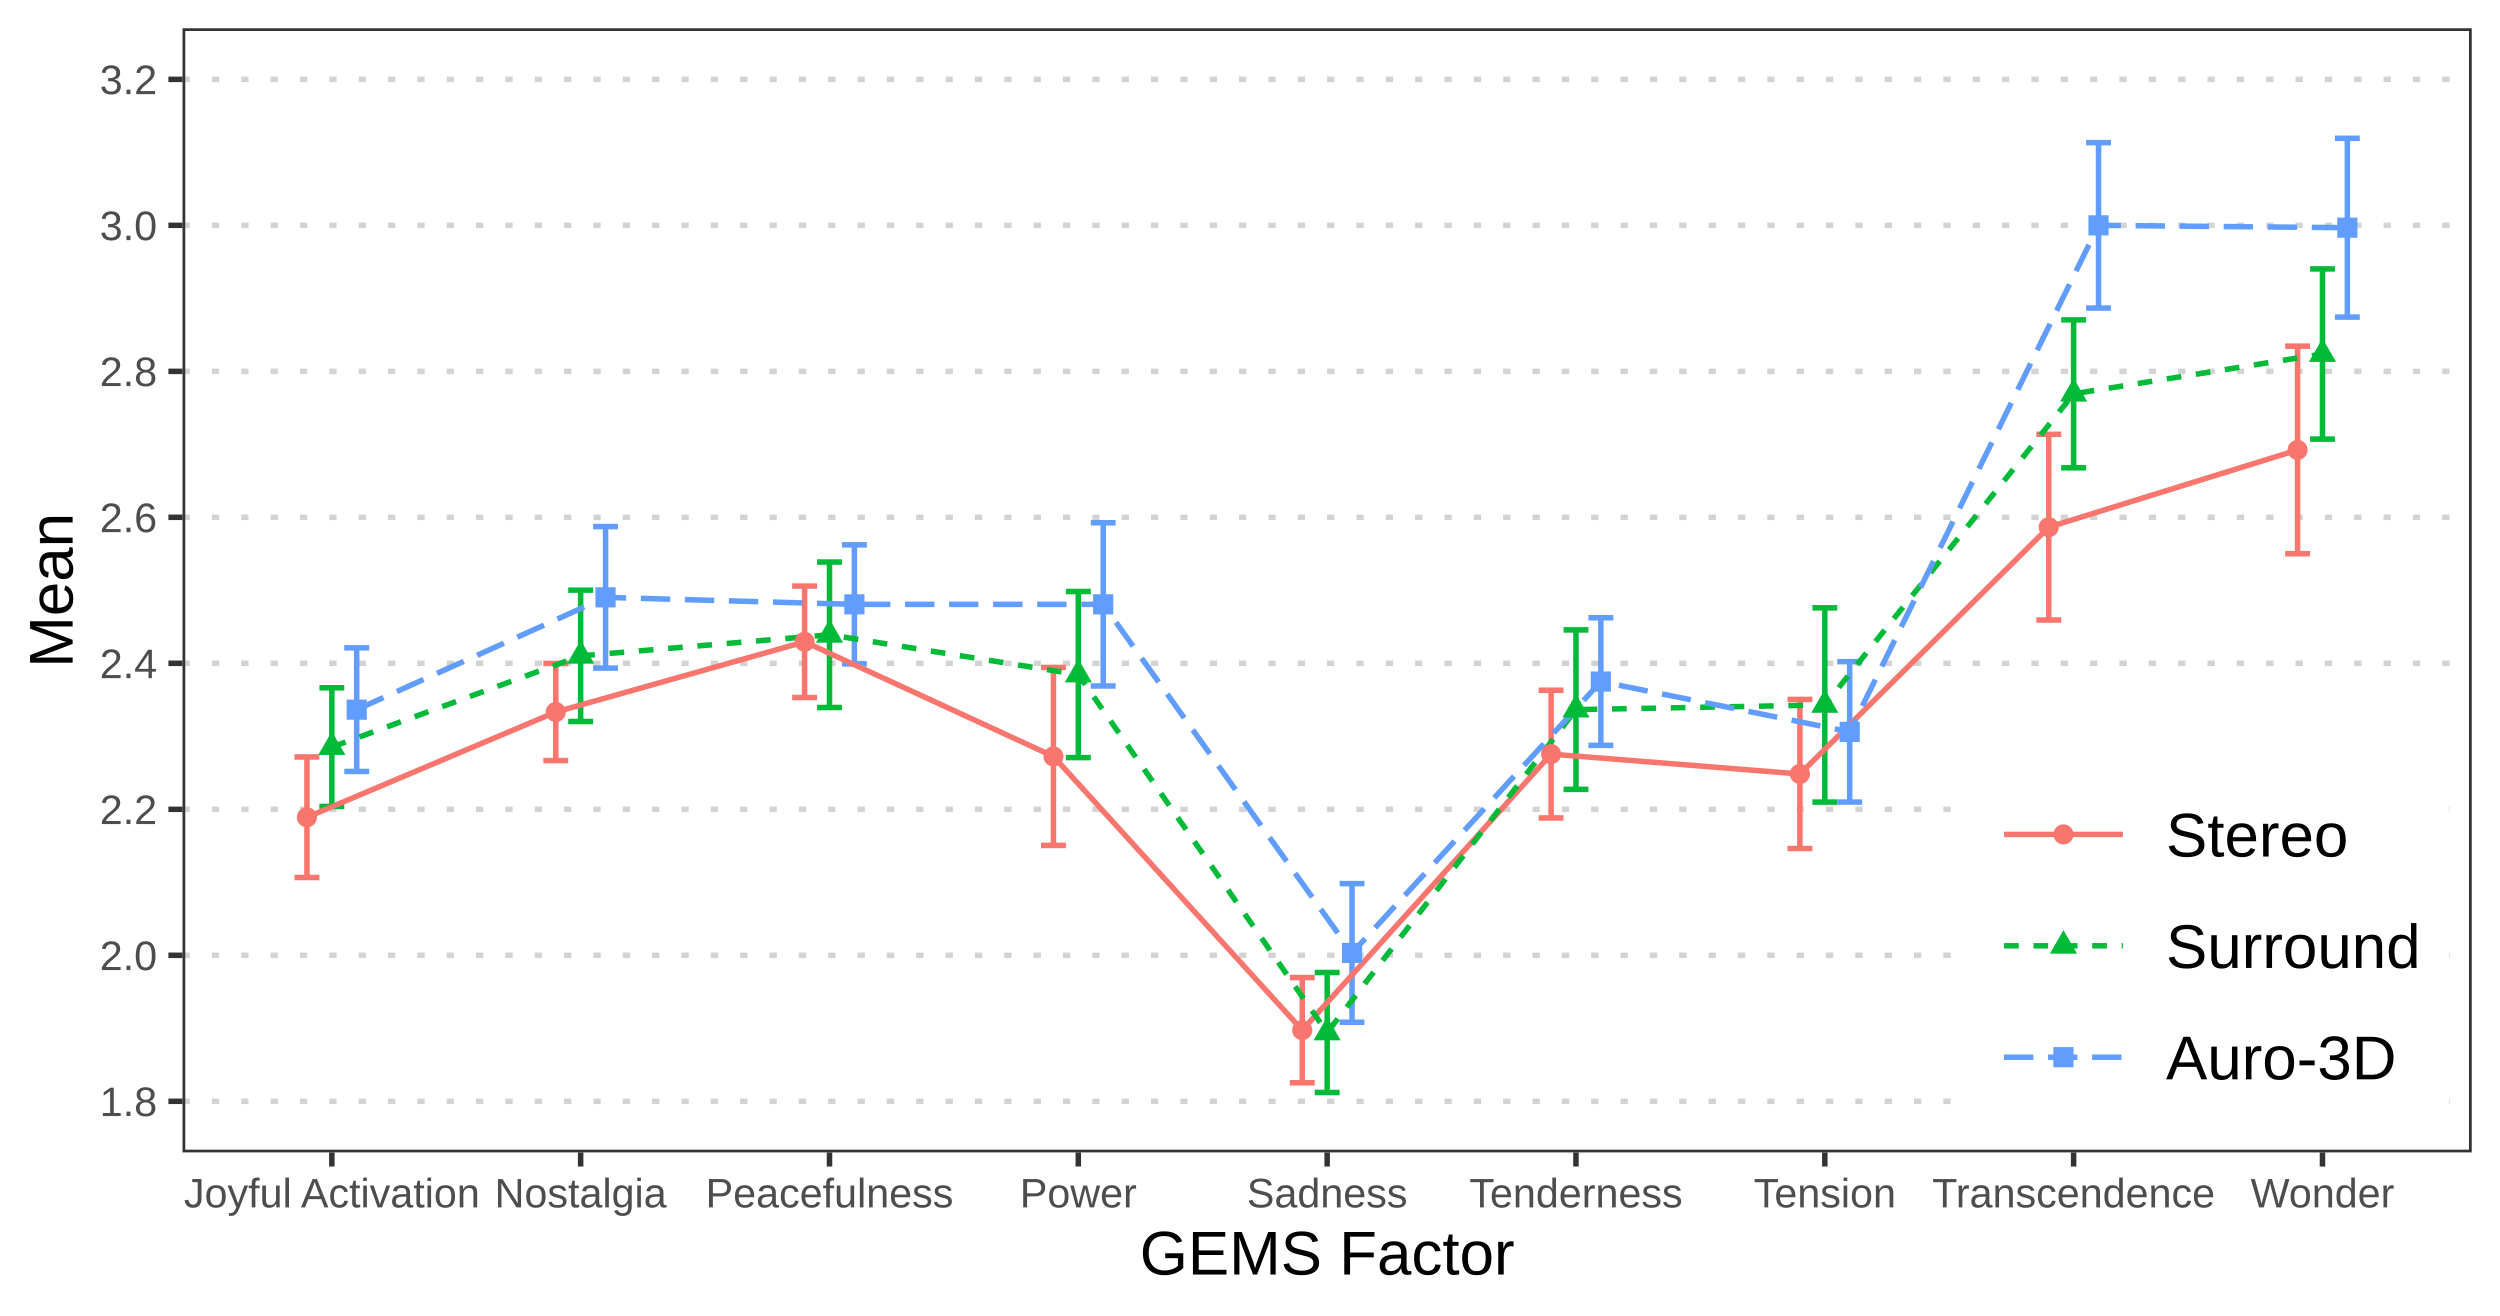
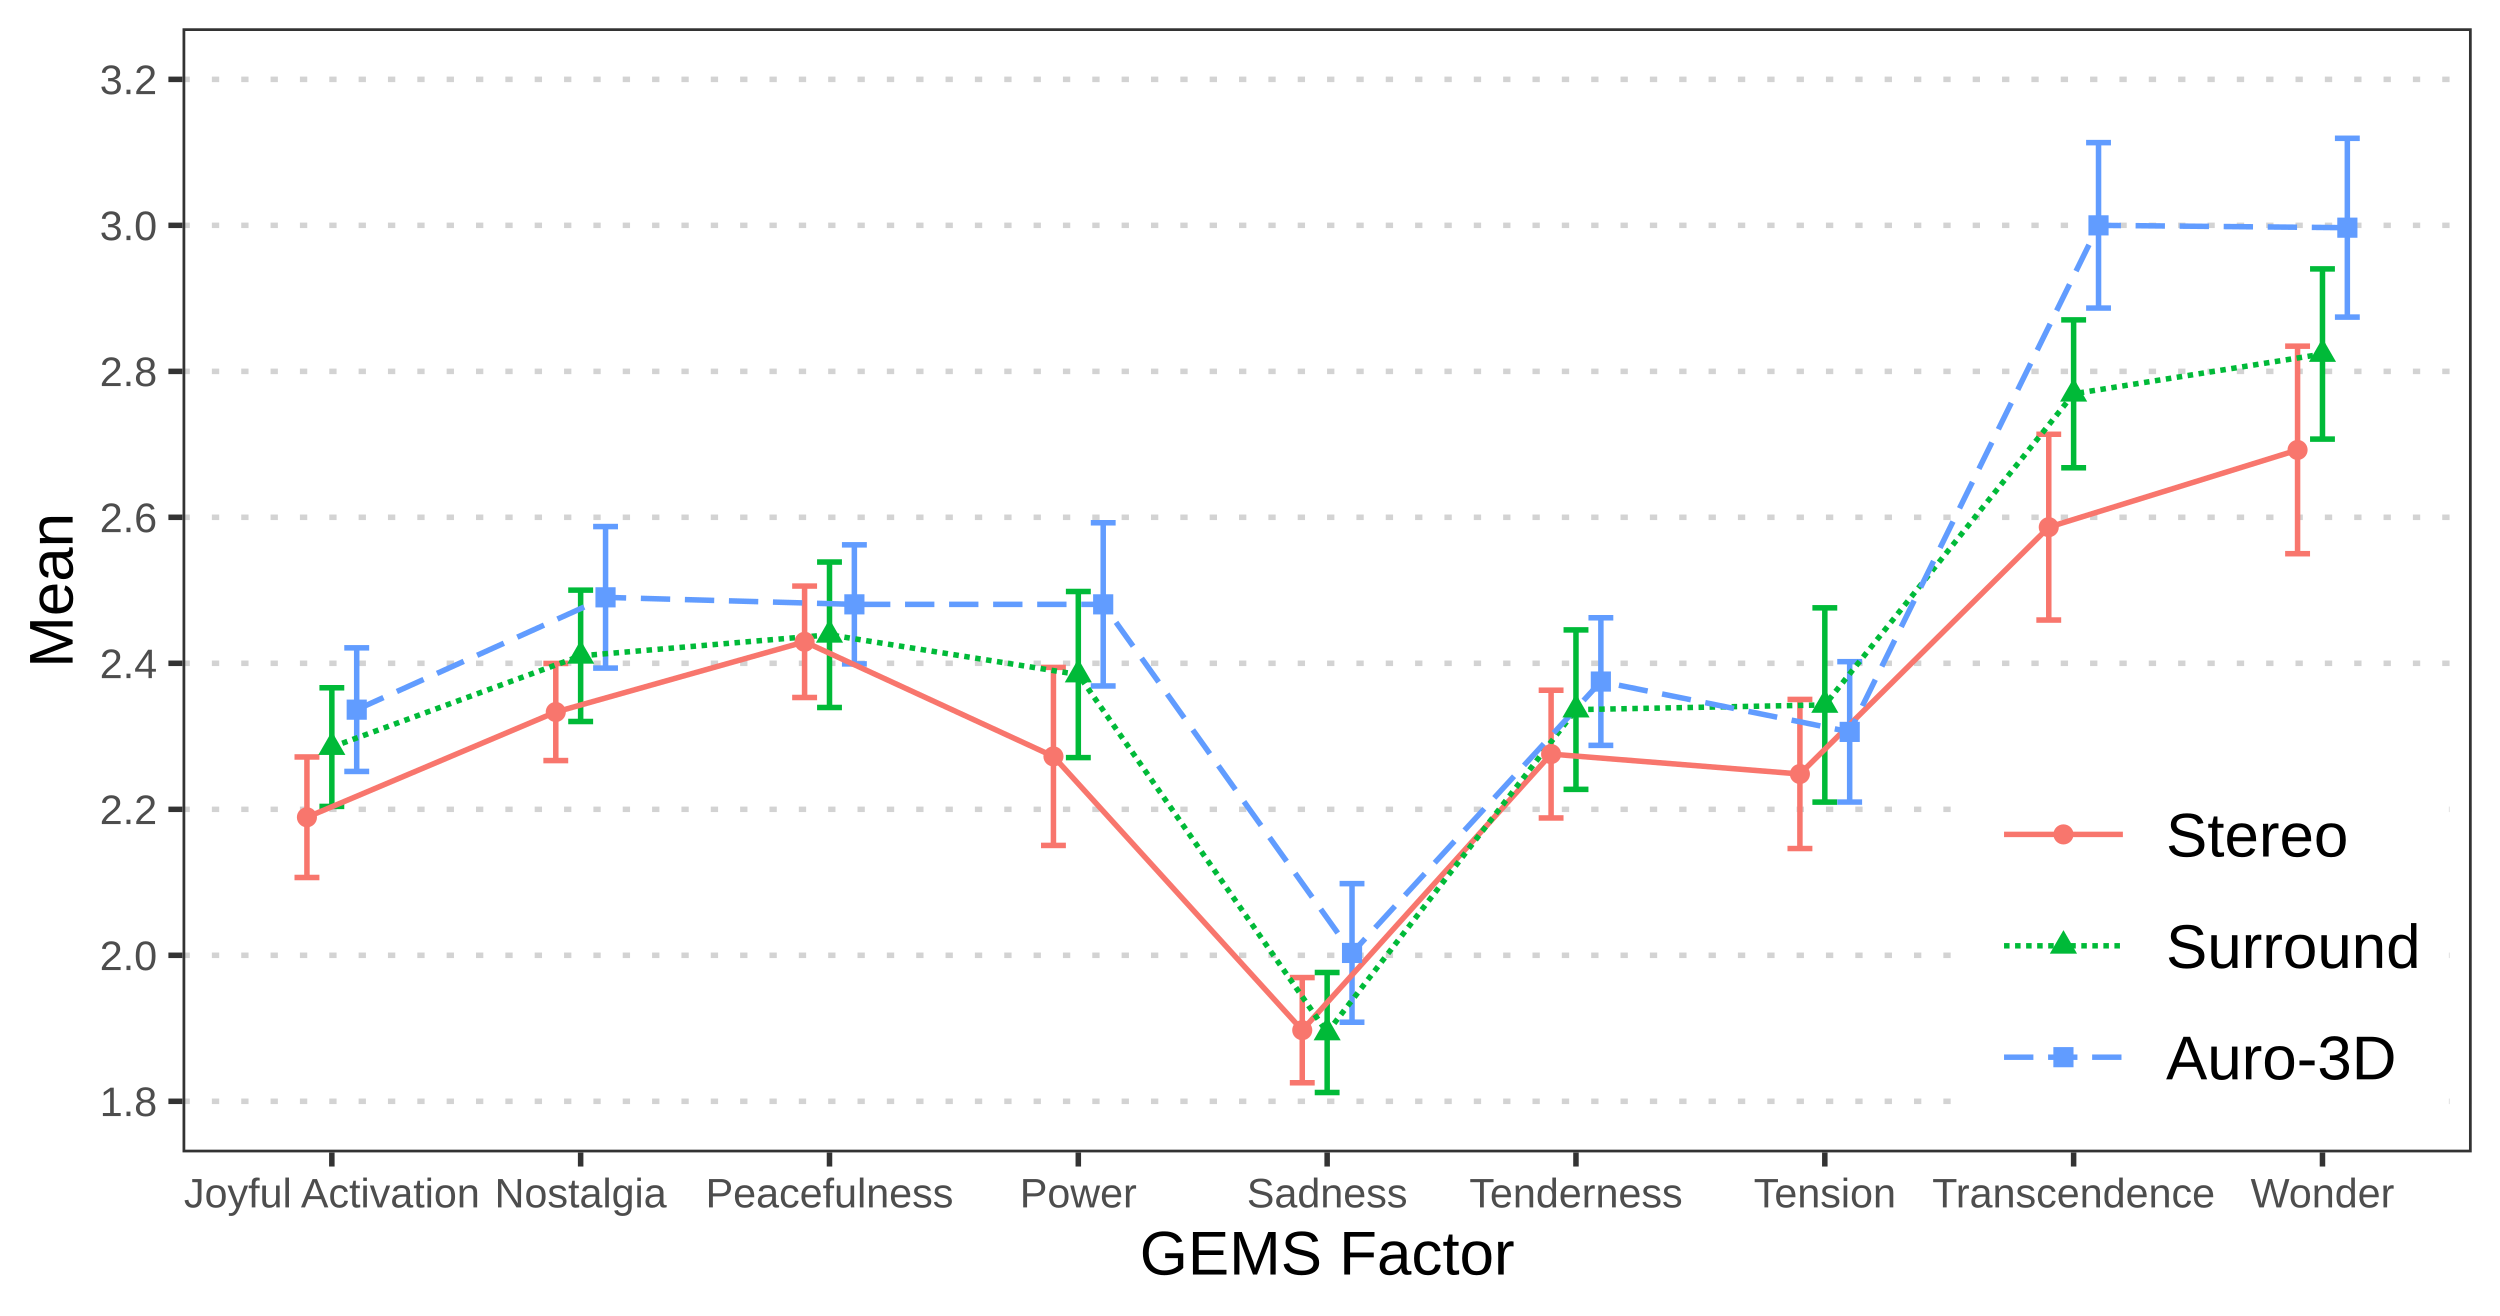
<svg xmlns="http://www.w3.org/2000/svg" class="svglite" width="484.72pt" height="255.12pt" viewBox="0 0 484.72 255.12" version="1.1" id="svg366">
  <defs id="defs4">
    <style type="text/css" id="style2">
    .svglite line, .svglite polyline, .svglite polygon, .svglite path, .svglite rect, .svglite circle {
      fill: none;
      stroke: #000000;
      stroke-linecap: round;
      stroke-linejoin: round;
      stroke-miterlimit: 10.00;
    }
    .svglite text {
      white-space: pre;
    }
  </style>
  </defs>
  <rect width="100%" height="100%" style="stroke: none; fill: #FFFFFF;" id="rect6" />
  <defs id="defs11">
    <clipPath id="cpMC4wMHw0ODQuNzJ8MC4wMHwyNTUuMTI=">
      <rect x="0.00" y="0.00" width="484.72" height="255.12" id="rect8" />
    </clipPath>
  </defs>
  <g clip-path="url(#cpMC4wMHw0ODQuNzJ8MC4wMHwyNTUuMTI=)" id="g15">
    <rect x="0.00" y="-0" width="484.72" height="255.12" style="stroke-width: 1.07; stroke: #FFFFFF; fill: #FFFFFF;" id="rect13" />
  </g>
  <defs id="defs20">
    <clipPath id="cpMzUuMzl8NDc5LjI0fDUuNDh8MjIzLjQz">
      <rect x="35.39" y="5.48" width="443.85" height="217.96" id="rect17" />
    </clipPath>
  </defs>
  <g clip-path="url(#cpMzUuMzl8NDc5LjI0fDUuNDh8MjIzLjQz)" id="g264">
    <rect x="35.39" y="5.48" width="443.85" height="217.96" style="stroke-width: 1.07; stroke: none; fill: #FFFFFF;" id="rect22" />
    <polyline points="35.39,213.53 479.24,213.53 " style="stroke-width: 1.07; stroke: #D3D3D3; stroke-dasharray: 1.42,4.27; stroke-linecap: butt;" id="polyline24" />
    <polyline points="35.39,185.22 479.24,185.22 " style="stroke-width: 1.07; stroke: #D3D3D3; stroke-dasharray: 1.42,4.27; stroke-linecap: butt;" id="polyline26" />
    <polyline points="35.39,156.92 479.24,156.92 " style="stroke-width: 1.07; stroke: #D3D3D3; stroke-dasharray: 1.42,4.27; stroke-linecap: butt;" id="polyline28" />
    <polyline points="35.39,128.61 479.24,128.61 " style="stroke-width: 1.07; stroke: #D3D3D3; stroke-dasharray: 1.42,4.27; stroke-linecap: butt;" id="polyline30" />
    <polyline points="35.39,100.30 479.24,100.30 " style="stroke-width: 1.07; stroke: #D3D3D3; stroke-dasharray: 1.42,4.27; stroke-linecap: butt;" id="polyline32" />
    <polyline points="35.39,72.00 479.24,72.00 " style="stroke-width: 1.07; stroke: #D3D3D3; stroke-dasharray: 1.42,4.27; stroke-linecap: butt;" id="polyline34" />
    <polyline points="35.39,43.69 479.24,43.69 " style="stroke-width: 1.07; stroke: #D3D3D3; stroke-dasharray: 1.42,4.27; stroke-linecap: butt;" id="polyline36" />
    <polyline points="35.39,15.39 479.24,15.39 " style="stroke-width: 1.07; stroke: #D3D3D3; stroke-dasharray: 1.42,4.27; stroke-linecap: butt;" id="polyline38" />
    <polyline points="57.10,146.77 61.93,146.77 " style="stroke-width: 1.07; stroke: #F8766D; stroke-linecap: butt;" id="polyline40" />
    <polyline points="59.51,146.77 59.51,170.14 " style="stroke-width: 1.07; stroke: #F8766D; stroke-linecap: butt;" id="polyline42" />
    <polyline points="57.10,170.14 61.93,170.14 " style="stroke-width: 1.07; stroke: #F8766D; stroke-linecap: butt;" id="polyline44" />
    <polyline points="61.93,133.35 66.75,133.35 " style="stroke-width: 1.07; stroke: #00BA38; stroke-linecap: butt;" id="polyline46" />
    <polyline points="64.34,133.35 64.34,156.35 " style="stroke-width: 1.07; stroke: #00BA38; stroke-linecap: butt;" id="polyline48" />
    <polyline points="61.93,156.35 66.75,156.35 " style="stroke-width: 1.07; stroke: #00BA38; stroke-linecap: butt;" id="polyline50" />
    <polyline points="66.75,125.61 71.58,125.61 " style="stroke-width: 1.07; stroke: #619CFF; stroke-linecap: butt;" id="polyline52" />
    <polyline points="69.16,125.61 69.16,149.57 " style="stroke-width: 1.07; stroke: #619CFF; stroke-linecap: butt;" id="polyline54" />
    <polyline points="66.75,149.57 71.58,149.57 " style="stroke-width: 1.07; stroke: #619CFF; stroke-linecap: butt;" id="polyline56" />
    <polyline points="105.35,128.63 110.17,128.63 " style="stroke-width: 1.07; stroke: #F8766D; stroke-linecap: butt;" id="polyline58" />
    <polyline points="107.76,128.63 107.76,147.46 " style="stroke-width: 1.07; stroke: #F8766D; stroke-linecap: butt;" id="polyline60" />
    <polyline points="105.35,147.46 110.17,147.46 " style="stroke-width: 1.07; stroke: #F8766D; stroke-linecap: butt;" id="polyline62" />
    <polyline points="110.17,114.42 115.00,114.42 " style="stroke-width: 1.07; stroke: #00BA38; stroke-linecap: butt;" id="polyline64" />
    <polyline points="112.58,114.42 112.58,139.89 " style="stroke-width: 1.07; stroke: #00BA38; stroke-linecap: butt;" id="polyline66" />
    <polyline points="110.17,139.89 115.00,139.89 " style="stroke-width: 1.07; stroke: #00BA38; stroke-linecap: butt;" id="polyline68" />
    <polyline points="115.00,102.09 119.82,102.09 " style="stroke-width: 1.07; stroke: #619CFF; stroke-linecap: butt;" id="polyline70" />
    <polyline points="117.41,102.09 117.41,129.54 " style="stroke-width: 1.07; stroke: #619CFF; stroke-linecap: butt;" id="polyline72" />
    <polyline points="115.00,129.54 119.82,129.54 " style="stroke-width: 1.07; stroke: #619CFF; stroke-linecap: butt;" id="polyline74" />
    <polyline points="153.59,113.63 158.42,113.63 " style="stroke-width: 1.07; stroke: #F8766D; stroke-linecap: butt;" id="polyline76" />
    <polyline points="156.00,113.63 156.00,135.24 " style="stroke-width: 1.07; stroke: #F8766D; stroke-linecap: butt;" id="polyline78" />
    <polyline points="153.59,135.24 158.42,135.24 " style="stroke-width: 1.07; stroke: #F8766D; stroke-linecap: butt;" id="polyline80" />
    <polyline points="158.42,108.97 163.24,108.97 " style="stroke-width: 1.07; stroke: #00BA38; stroke-linecap: butt;" id="polyline82" />
    <polyline points="160.83,108.97 160.83,137.18 " style="stroke-width: 1.07; stroke: #00BA38; stroke-linecap: butt;" id="polyline84" />
    <polyline points="158.42,137.18 163.24,137.18 " style="stroke-width: 1.07; stroke: #00BA38; stroke-linecap: butt;" id="polyline86" />
    <polyline points="163.24,105.64 168.07,105.64 " style="stroke-width: 1.07; stroke: #619CFF; stroke-linecap: butt;" id="polyline88" />
    <polyline points="165.65,105.64 165.65,128.72 " style="stroke-width: 1.07; stroke: #619CFF; stroke-linecap: butt;" id="polyline90" />
    <polyline points="163.24,128.72 168.07,128.72 " style="stroke-width: 1.07; stroke: #619CFF; stroke-linecap: butt;" id="polyline92" />
    <polyline points="201.84,129.40 206.66,129.40 " style="stroke-width: 1.07; stroke: #F8766D; stroke-linecap: butt;" id="polyline94" />
    <polyline points="204.25,129.40 204.25,163.92 " style="stroke-width: 1.07; stroke: #F8766D; stroke-linecap: butt;" id="polyline96" />
    <polyline points="201.84,163.92 206.66,163.92 " style="stroke-width: 1.07; stroke: #F8766D; stroke-linecap: butt;" id="polyline98" />
    <polyline points="206.66,114.68 211.49,114.68 " style="stroke-width: 1.07; stroke: #00BA38; stroke-linecap: butt;" id="polyline100" />
    <polyline points="209.07,114.68 209.07,146.89 " style="stroke-width: 1.07; stroke: #00BA38; stroke-linecap: butt;" id="polyline102" />
    <polyline points="206.66,146.89 211.49,146.89 " style="stroke-width: 1.07; stroke: #00BA38; stroke-linecap: butt;" id="polyline104" />
    <polyline points="211.49,101.36 216.31,101.36 " style="stroke-width: 1.07; stroke: #619CFF; stroke-linecap: butt;" id="polyline106" />
    <polyline points="213.90,101.36 213.90,133.00 " style="stroke-width: 1.07; stroke: #619CFF; stroke-linecap: butt;" id="polyline108" />
    <polyline points="211.49,133.00 216.31,133.00 " style="stroke-width: 1.07; stroke: #619CFF; stroke-linecap: butt;" id="polyline110" />
    <polyline points="250.08,189.54 254.91,189.54 " style="stroke-width: 1.07; stroke: #F8766D; stroke-linecap: butt;" id="polyline112" />
    <polyline points="252.49,189.54 252.49,209.94 " style="stroke-width: 1.07; stroke: #F8766D; stroke-linecap: butt;" id="polyline114" />
    <polyline points="250.08,209.94 254.91,209.94 " style="stroke-width: 1.07; stroke: #F8766D; stroke-linecap: butt;" id="polyline116" />
    <polyline points="254.91,188.56 259.73,188.56 " style="stroke-width: 1.07; stroke: #00BA38; stroke-linecap: butt;" id="polyline118" />
    <polyline points="257.32,188.56 257.32,211.82 " style="stroke-width: 1.07; stroke: #00BA38; stroke-linecap: butt;" id="polyline120" />
    <polyline points="254.91,211.82 259.73,211.82 " style="stroke-width: 1.07; stroke: #00BA38; stroke-linecap: butt;" id="polyline122" />
    <polyline points="259.73,171.33 264.55,171.33 " style="stroke-width: 1.07; stroke: #619CFF; stroke-linecap: butt;" id="polyline124" />
    <polyline points="262.14,171.33 262.14,198.20 " style="stroke-width: 1.07; stroke: #619CFF; stroke-linecap: butt;" id="polyline126" />
    <polyline points="259.73,198.20 264.55,198.20 " style="stroke-width: 1.07; stroke: #619CFF; stroke-linecap: butt;" id="polyline128" />
    <polyline points="298.33,133.83 303.15,133.83 " style="stroke-width: 1.07; stroke: #F8766D; stroke-linecap: butt;" id="polyline130" />
    <polyline points="300.74,133.83 300.74,158.59 " style="stroke-width: 1.07; stroke: #F8766D; stroke-linecap: butt;" id="polyline132" />
    <polyline points="298.33,158.59 303.15,158.59 " style="stroke-width: 1.07; stroke: #F8766D; stroke-linecap: butt;" id="polyline134" />
    <polyline points="303.15,122.13 307.98,122.13 " style="stroke-width: 1.07; stroke: #00BA38; stroke-linecap: butt;" id="polyline136" />
    <polyline points="305.56,122.13 305.56,153.05 " style="stroke-width: 1.07; stroke: #00BA38; stroke-linecap: butt;" id="polyline138" />
    <polyline points="303.15,153.05 307.98,153.05 " style="stroke-width: 1.07; stroke: #00BA38; stroke-linecap: butt;" id="polyline140" />
    <polyline points="307.98,119.78 312.80,119.78 " style="stroke-width: 1.07; stroke: #619CFF; stroke-linecap: butt;" id="polyline142" />
    <polyline points="310.39,119.78 310.39,144.52 " style="stroke-width: 1.07; stroke: #619CFF; stroke-linecap: butt;" id="polyline144" />
    <polyline points="307.98,144.52 312.80,144.52 " style="stroke-width: 1.07; stroke: #619CFF; stroke-linecap: butt;" id="polyline146" />
    <polyline points="346.57,135.61 351.40,135.61 " style="stroke-width: 1.07; stroke: #F8766D; stroke-linecap: butt;" id="polyline148" />
    <polyline points="348.98,135.61 348.98,164.52 " style="stroke-width: 1.07; stroke: #F8766D; stroke-linecap: butt;" id="polyline150" />
    <polyline points="346.57,164.52 351.40,164.52 " style="stroke-width: 1.07; stroke: #F8766D; stroke-linecap: butt;" id="polyline152" />
    <polyline points="351.40,117.85 356.22,117.85 " style="stroke-width: 1.07; stroke: #00BA38; stroke-linecap: butt;" id="polyline154" />
    <polyline points="353.81,117.85 353.81,155.52 " style="stroke-width: 1.07; stroke: #00BA38; stroke-linecap: butt;" id="polyline156" />
    <polyline points="351.40,155.52 356.22,155.52 " style="stroke-width: 1.07; stroke: #00BA38; stroke-linecap: butt;" id="polyline158" />
    <polyline points="356.22,128.29 361.04,128.29 " style="stroke-width: 1.07; stroke: #619CFF; stroke-linecap: butt;" id="polyline160" />
    <polyline points="358.63,128.29 358.63,155.51 " style="stroke-width: 1.07; stroke: #619CFF; stroke-linecap: butt;" id="polyline162" />
    <polyline points="356.22,155.51 361.04,155.51 " style="stroke-width: 1.07; stroke: #619CFF; stroke-linecap: butt;" id="polyline164" />
    <polyline points="394.82,84.20 399.64,84.20 " style="stroke-width: 1.07; stroke: #F8766D; stroke-linecap: butt;" id="polyline166" />
    <polyline points="397.23,84.20 397.23,120.22 " style="stroke-width: 1.07; stroke: #F8766D; stroke-linecap: butt;" id="polyline168" />
    <polyline points="394.82,120.22 399.64,120.22 " style="stroke-width: 1.07; stroke: #F8766D; stroke-linecap: butt;" id="polyline170" />
    <polyline points="399.64,62.02 404.47,62.02 " style="stroke-width: 1.07; stroke: #00BA38; stroke-linecap: butt;" id="polyline172" />
    <polyline points="402.05,62.02 402.05,90.69 " style="stroke-width: 1.07; stroke: #00BA38; stroke-linecap: butt;" id="polyline174" />
    <polyline points="399.64,90.69 404.47,90.69 " style="stroke-width: 1.07; stroke: #00BA38; stroke-linecap: butt;" id="polyline176" />
    <polyline points="404.47,27.65 409.29,27.65 " style="stroke-width: 1.07; stroke: #619CFF; stroke-linecap: butt;" id="polyline178" />
    <polyline points="406.88,27.65 406.88,59.73 " style="stroke-width: 1.07; stroke: #619CFF; stroke-linecap: butt;" id="polyline180" />
    <polyline points="404.47,59.73 409.29,59.73 " style="stroke-width: 1.07; stroke: #619CFF; stroke-linecap: butt;" id="polyline182" />
    <polyline points="443.06,67.12 447.89,67.12 " style="stroke-width: 1.07; stroke: #F8766D; stroke-linecap: butt;" id="polyline184" />
    <polyline points="445.47,67.12 445.47,107.36 " style="stroke-width: 1.07; stroke: #F8766D; stroke-linecap: butt;" id="polyline186" />
    <polyline points="443.06,107.36 447.89,107.36 " style="stroke-width: 1.07; stroke: #F8766D; stroke-linecap: butt;" id="polyline188" />
    <polyline points="447.89,52.14 452.71,52.14 " style="stroke-width: 1.07; stroke: #00BA38; stroke-linecap: butt;" id="polyline190" />
    <polyline points="450.30,52.14 450.30,85.14 " style="stroke-width: 1.07; stroke: #00BA38; stroke-linecap: butt;" id="polyline192" />
    <polyline points="447.89,85.14 452.71,85.14 " style="stroke-width: 1.07; stroke: #00BA38; stroke-linecap: butt;" id="polyline194" />
    <polyline points="452.71,26.81 457.53,26.81 " style="stroke-width: 1.07; stroke: #619CFF; stroke-linecap: butt;" id="polyline196" />
    <polyline points="455.12,26.81 455.12,61.48 " style="stroke-width: 1.07; stroke: #619CFF; stroke-linecap: butt;" id="polyline198" />
    <polyline points="452.71,61.48 457.53,61.48 " style="stroke-width: 1.07; stroke: #619CFF; stroke-linecap: butt;" id="polyline200" />
    <polyline points="59.51,158.46 107.76,138.05 156.00,124.44 204.25,146.66 252.49,199.74 300.74,146.21 348.98,150.07 397.23,102.21 445.47,87.24 " style="stroke-width: 1.07; stroke: #F8766D; stroke-linecap: butt;" id="polyline202" />
-     <polyline points="64.34,144.85 112.58,127.16 160.83,123.08 209.07,130.79 257.32,200.19 305.56,137.59 353.81,136.68 402.05,76.35 450.30,68.64 " style="stroke-width: 1.07; stroke: #00BA38; stroke-dasharray: 2.85,2.85; stroke-linecap: butt;" id="polyline204" />
+     <polyline points="64.34,144.85 112.58,127.16 160.83,123.08 209.07,130.79 257.32,200.19 305.56,137.59 353.81,136.68 402.05,76.35 450.30,68.64 " style="stroke-width:1.07;stroke:#00BA38;stroke-dasharray:1.07,1.07;stroke-linecap:butt;stroke-dashoffset:0" id="polyline204" />
    <polyline points="69.16,137.59 117.41,115.82 165.65,117.18 213.90,117.18 262.14,184.77 310.39,132.15 358.63,141.90 406.88,43.69 455.12,44.15 " style="stroke-width: 1.07; stroke: #619CFF; stroke-dasharray: 5.69,2.85; stroke-linecap: butt;" id="polyline206" />
    <circle cx="59.51" cy="158.46" r="1.95" style="stroke-width: 0.71; stroke: none; fill: #F8766D;" id="circle208" />
    <polygon points="64.34,141.81 66.97,146.37 61.71,146.37 " style="stroke-width: 0.71; stroke: none; fill: #00BA38;" id="polygon210" />
    <polygon points="67.21,139.55 71.12,139.55 71.12,135.64 67.21,135.64 " style="stroke-width: 0.71; stroke: none; fill: #619CFF;" id="polygon212" />
    <circle cx="107.76" cy="138.05" r="1.95" style="stroke-width: 0.71; stroke: none; fill: #F8766D;" id="circle214" />
    <polygon points="112.58,124.12 115.22,128.68 109.95,128.68 " style="stroke-width: 0.71; stroke: none; fill: #00BA38;" id="polygon216" />
    <polygon points="115.45,117.77 119.36,117.77 119.36,113.86 115.45,113.86 " style="stroke-width: 0.71; stroke: none; fill: #619CFF;" id="polygon218" />
    <circle cx="156.00" cy="124.44" r="1.95" style="stroke-width: 0.71; stroke: none; fill: #F8766D;" id="circle220" />
    <polygon points="160.83,120.04 163.46,124.60 158.20,124.60 " style="stroke-width: 0.71; stroke: none; fill: #00BA38;" id="polygon222" />
    <polygon points="163.70,119.13 167.61,119.13 167.61,115.22 163.70,115.22 " style="stroke-width: 0.71; stroke: none; fill: #619CFF;" id="polygon224" />
    <circle cx="204.25" cy="146.66" r="1.95" style="stroke-width: 0.71; stroke: none; fill: #F8766D;" id="circle226" />
    <polygon points="209.07,127.75 211.71,132.31 206.44,132.31 " style="stroke-width: 0.71; stroke: none; fill: #00BA38;" id="polygon228" />
    <polygon points="211.94,119.13 215.85,119.13 215.85,115.22 211.94,115.22 " style="stroke-width: 0.71; stroke: none; fill: #619CFF;" id="polygon230" />
    <circle cx="252.49" cy="199.74" r="1.95" style="stroke-width: 0.71; stroke: none; fill: #F8766D;" id="circle232" />
    <polygon points="257.32,197.15 259.95,201.71 254.69,201.71 " style="stroke-width: 0.71; stroke: none; fill: #00BA38;" id="polygon234" />
    <polygon points="260.19,186.72 264.10,186.72 264.10,182.81 260.19,182.81 " style="stroke-width: 0.71; stroke: none; fill: #619CFF;" id="polygon236" />
    <circle cx="300.74" cy="146.21" r="1.95" style="stroke-width: 0.71; stroke: none; fill: #F8766D;" id="circle238" />
    <polygon points="305.56,134.55 308.20,139.11 302.93,139.11 " style="stroke-width: 0.71; stroke: none; fill: #00BA38;" id="polygon240" />
    <polygon points="308.43,134.10 312.34,134.10 312.34,130.19 308.43,130.19 " style="stroke-width: 0.71; stroke: none; fill: #619CFF;" id="polygon242" />
    <circle cx="348.98" cy="150.07" r="1.95" style="stroke-width: 0.71; stroke: none; fill: #F8766D;" id="circle244" />
    <polygon points="353.81,133.64 356.44,138.20 351.18,138.20 " style="stroke-width: 0.71; stroke: none; fill: #00BA38;" id="polygon246" />
    <polygon points="356.68,143.86 360.59,143.86 360.59,139.95 356.68,139.95 " style="stroke-width: 0.71; stroke: none; fill: #619CFF;" id="polygon248" />
    <circle cx="397.23" cy="102.21" r="1.95" style="stroke-width: 0.71; stroke: none; fill: #F8766D;" id="circle250" />
    <polygon points="402.05,73.31 404.69,77.87 399.42,77.87 " style="stroke-width: 0.71; stroke: none; fill: #00BA38;" id="polygon252" />
    <polygon points="404.92,45.65 408.83,45.65 408.83,41.74 404.92,41.74 " style="stroke-width: 0.71; stroke: none; fill: #619CFF;" id="polygon254" />
    <circle cx="445.47" cy="87.24" r="1.95" style="stroke-width: 0.71; stroke: none; fill: #F8766D;" id="circle256" />
    <polygon points="450.30,65.60 452.93,70.16 447.67,70.16 " style="stroke-width: 0.71; stroke: none; fill: #00BA38;" id="polygon258" />
    <polygon points="453.17,46.10 457.08,46.10 457.08,42.19 453.17,42.19 " style="stroke-width: 0.71; stroke: none; fill: #619CFF;" id="polygon260" />
    <rect x="35.39" y="5.48" width="443.85" height="217.96" style="stroke-width: 1.07; stroke: #333333;" id="rect262" />
  </g>
  <g clip-path="url(#cpMC4wMHw0ODQuNzJ8MC4wMHwyNTUuMTI=)" id="g364">
-     <text x="30.46" y="216.39" text-anchor="end" style="font-size: 8.00px;fill: #4D4D4D; font-family: &quot;Arial&quot;;" textLength="11.12px" lengthAdjust="spacingAndGlyphs" id="text266">1.8</text>
-     <text x="30.46" y="188.09" text-anchor="end" style="font-size: 8.00px;fill: #4D4D4D; font-family: &quot;Arial&quot;;" textLength="11.12px" lengthAdjust="spacingAndGlyphs" id="text268">2.0</text>
-     <text x="30.46" y="159.78" text-anchor="end" style="font-size: 8.00px;fill: #4D4D4D; font-family: &quot;Arial&quot;;" textLength="11.12px" lengthAdjust="spacingAndGlyphs" id="text270">2.2</text>
-     <text x="30.46" y="131.48" text-anchor="end" style="font-size: 8.00px;fill: #4D4D4D; font-family: &quot;Arial&quot;;" textLength="11.12px" lengthAdjust="spacingAndGlyphs" id="text272">2.4</text>
-     <text x="30.46" y="103.17" text-anchor="end" style="font-size: 8.00px;fill: #4D4D4D; font-family: &quot;Arial&quot;;" textLength="11.12px" lengthAdjust="spacingAndGlyphs" id="text274">2.6</text>
-     <text x="30.46" y="74.86" text-anchor="end" style="font-size: 8.00px;fill: #4D4D4D; font-family: &quot;Arial&quot;;" textLength="11.12px" lengthAdjust="spacingAndGlyphs" id="text276">2.8</text>
-     <text x="30.46" y="46.56" text-anchor="end" style="font-size: 8.00px;fill: #4D4D4D; font-family: &quot;Arial&quot;;" textLength="11.12px" lengthAdjust="spacingAndGlyphs" id="text278">3.0</text>
-     <text x="30.46" y="18.25" text-anchor="end" style="font-size: 8.00px;fill: #4D4D4D; font-family: &quot;Arial&quot;;" textLength="11.12px" lengthAdjust="spacingAndGlyphs" id="text280">3.2</text>
+     <text x="30.46" y="216.39" text-anchor="end" style="font-size:8px;font-family:Arial;fill:#4d4d4d" textLength="11.12" lengthAdjust="spacingAndGlyphs" id="text266">1.8</text>
+     <text x="30.46" y="188.09" text-anchor="end" style="font-size:8px;font-family:Arial;fill:#4d4d4d" textLength="11.12" lengthAdjust="spacingAndGlyphs" id="text268">2.0</text>
+     <text x="30.46" y="159.78" text-anchor="end" style="font-size:8px;font-family:Arial;fill:#4d4d4d" textLength="11.12" lengthAdjust="spacingAndGlyphs" id="text270">2.2</text>
+     <text x="30.46" y="131.48" text-anchor="end" style="font-size:8px;font-family:Arial;fill:#4d4d4d" textLength="11.12" lengthAdjust="spacingAndGlyphs" id="text272">2.4</text>
+     <text x="30.46" y="103.17" text-anchor="end" style="font-size:8px;font-family:Arial;fill:#4d4d4d" textLength="11.12" lengthAdjust="spacingAndGlyphs" id="text274">2.6</text>
+     <text x="30.46" y="74.86" text-anchor="end" style="font-size:8px;font-family:Arial;fill:#4d4d4d" textLength="11.12" lengthAdjust="spacingAndGlyphs" id="text276">2.8</text>
+     <text x="30.46" y="46.56" text-anchor="end" style="font-size:8px;font-family:Arial;fill:#4d4d4d" textLength="11.12" lengthAdjust="spacingAndGlyphs" id="text278">3.0</text>
+     <text x="30.46" y="18.25" text-anchor="end" style="font-size:8px;font-family:Arial;fill:#4d4d4d" textLength="11.12" lengthAdjust="spacingAndGlyphs" id="text280">3.2</text>
    <polyline points="32.65,213.53 35.39,213.53 " style="stroke-width: 1.07; stroke: #333333; stroke-linecap: butt;" id="polyline282" />
    <polyline points="32.65,185.22 35.39,185.22 " style="stroke-width: 1.07; stroke: #333333; stroke-linecap: butt;" id="polyline284" />
    <polyline points="32.65,156.92 35.39,156.92 " style="stroke-width: 1.07; stroke: #333333; stroke-linecap: butt;" id="polyline286" />
    <polyline points="32.65,128.61 35.39,128.61 " style="stroke-width: 1.07; stroke: #333333; stroke-linecap: butt;" id="polyline288" />
    <polyline points="32.65,100.30 35.39,100.30 " style="stroke-width: 1.07; stroke: #333333; stroke-linecap: butt;" id="polyline290" />
    <polyline points="32.65,72.00 35.39,72.00 " style="stroke-width: 1.07; stroke: #333333; stroke-linecap: butt;" id="polyline292" />
    <polyline points="32.65,43.69 35.39,43.69 " style="stroke-width: 1.07; stroke: #333333; stroke-linecap: butt;" id="polyline294" />
    <polyline points="32.65,15.39 35.39,15.39 " style="stroke-width: 1.07; stroke: #333333; stroke-linecap: butt;" id="polyline296" />
    <polyline points="64.34,226.17 64.34,223.43 " style="stroke-width: 1.07; stroke: #333333; stroke-linecap: butt;" id="polyline298" />
    <polyline points="112.58,226.17 112.58,223.43 " style="stroke-width: 1.07; stroke: #333333; stroke-linecap: butt;" id="polyline300" />
    <polyline points="160.83,226.17 160.83,223.43 " style="stroke-width: 1.07; stroke: #333333; stroke-linecap: butt;" id="polyline302" />
    <polyline points="209.07,226.17 209.07,223.43 " style="stroke-width: 1.07; stroke: #333333; stroke-linecap: butt;" id="polyline304" />
    <polyline points="257.32,226.17 257.32,223.43 " style="stroke-width: 1.07; stroke: #333333; stroke-linecap: butt;" id="polyline306" />
    <polyline points="305.56,226.17 305.56,223.43 " style="stroke-width: 1.07; stroke: #333333; stroke-linecap: butt;" id="polyline308" />
    <polyline points="353.81,226.17 353.81,223.43 " style="stroke-width: 1.07; stroke: #333333; stroke-linecap: butt;" id="polyline310" />
    <polyline points="402.05,226.17 402.05,223.43 " style="stroke-width: 1.07; stroke: #333333; stroke-linecap: butt;" id="polyline312" />
    <polyline points="450.30,226.17 450.30,223.43 " style="stroke-width: 1.07; stroke: #333333; stroke-linecap: butt;" id="polyline314" />
-     <text x="64.34" y="234.10" text-anchor="middle" style="font-size: 8.00px;fill: #4D4D4D; font-family: &quot;Arial&quot;;" textLength="57.39px" lengthAdjust="spacingAndGlyphs" id="text316">Joyful Activation</text>
-     <text x="112.58" y="234.10" text-anchor="middle" style="font-size: 8.00px;fill: #4D4D4D; font-family: &quot;Arial&quot;;" textLength="33.36px" lengthAdjust="spacingAndGlyphs" id="text318">Nostalgia</text>
-     <text x="160.83" y="234.10" text-anchor="middle" style="font-size: 8.00px;fill: #4D4D4D; font-family: &quot;Arial&quot;;" textLength="48.05px" lengthAdjust="spacingAndGlyphs" id="text320">Peacefulness</text>
-     <text x="209.07" y="234.10" text-anchor="middle" style="font-size: 8.00px;fill: #4D4D4D; font-family: &quot;Arial&quot;;" textLength="22.67px" lengthAdjust="spacingAndGlyphs" id="text322">Power</text>
-     <text x="257.32" y="234.10" text-anchor="middle" style="font-size: 8.00px;fill: #4D4D4D; font-family: &quot;Arial&quot;;" textLength="31.14px" lengthAdjust="spacingAndGlyphs" id="text324">Sadness</text>
-     <text x="305.56" y="234.10" text-anchor="middle" style="font-size: 8.00px;fill: #4D4D4D; font-family: &quot;Arial&quot;;" textLength="41.37px" lengthAdjust="spacingAndGlyphs" id="text326">Tenderness</text>
-     <text x="353.81" y="234.10" text-anchor="middle" style="font-size: 8.00px;fill: #4D4D4D; font-family: &quot;Arial&quot;;" textLength="27.58px" lengthAdjust="spacingAndGlyphs" id="text328">Tension</text>
-     <text x="402.05" y="234.10" text-anchor="middle" style="font-size: 8.00px;fill: #4D4D4D; font-family: &quot;Arial&quot;;" textLength="54.86px" lengthAdjust="spacingAndGlyphs" id="text330">Transcendence</text>
-     <text x="450.30" y="234.10" text-anchor="middle" style="font-size: 8.00px;fill: #4D4D4D; font-family: &quot;Arial&quot;;" textLength="27.87px" lengthAdjust="spacingAndGlyphs" id="text332">Wonder</text>
-     <text x="257.32" y="247.12" text-anchor="middle" style="font-size: 12.00px; font-family: &quot;Arial&quot;;" textLength="72.70px" lengthAdjust="spacingAndGlyphs" id="text334">GEMS Factor</text>
-     <text transform="translate(14.08,114.46) rotate(-90)" text-anchor="middle" style="font-size: 12.00px; font-family: &quot;Arial&quot;;" textLength="30.02px" lengthAdjust="spacingAndGlyphs" id="text336">Mean</text>
+     <text x="64.34" y="234.1" text-anchor="middle" style="font-size:8px;font-family:Arial;fill:#4d4d4d" textLength="57.39" lengthAdjust="spacingAndGlyphs" id="text316">Joyful Activation</text>
+     <text x="112.58" y="234.1" text-anchor="middle" style="font-size:8px;font-family:Arial;fill:#4d4d4d" textLength="33.36" lengthAdjust="spacingAndGlyphs" id="text318">Nostalgia</text>
+     <text x="160.83" y="234.1" text-anchor="middle" style="font-size:8px;font-family:Arial;fill:#4d4d4d" textLength="48.05" lengthAdjust="spacingAndGlyphs" id="text320">Peacefulness</text>
+     <text x="209.07" y="234.1" text-anchor="middle" style="font-size:8px;font-family:Arial;fill:#4d4d4d" textLength="22.67" lengthAdjust="spacingAndGlyphs" id="text322">Power</text>
+     <text x="257.32" y="234.1" text-anchor="middle" style="font-size:8px;font-family:Arial;fill:#4d4d4d" textLength="31.14" lengthAdjust="spacingAndGlyphs" id="text324">Sadness</text>
+     <text x="305.56" y="234.1" text-anchor="middle" style="font-size:8px;font-family:Arial;fill:#4d4d4d" textLength="41.37" lengthAdjust="spacingAndGlyphs" id="text326">Tenderness</text>
+     <text x="353.81" y="234.1" text-anchor="middle" style="font-size:8px;font-family:Arial;fill:#4d4d4d" textLength="27.58" lengthAdjust="spacingAndGlyphs" id="text328">Tension</text>
+     <text x="402.05" y="234.1" text-anchor="middle" style="font-size:8px;font-family:Arial;fill:#4d4d4d" textLength="54.86" lengthAdjust="spacingAndGlyphs" id="text330">Transcendence</text>
+     <text x="450.3" y="234.1" text-anchor="middle" style="font-size:8px;font-family:Arial;fill:#4d4d4d" textLength="27.87" lengthAdjust="spacingAndGlyphs" id="text332">Wonder</text>
+     <text x="257.32" y="247.12" text-anchor="middle" style="font-size:12px;font-family:Arial" textLength="72.7" lengthAdjust="spacingAndGlyphs" id="text334">GEMS Factor</text>
+     <text transform="rotate(-90,64.27,50.19)" text-anchor="middle" style="font-size:12px;font-family:Arial" textLength="30.02" lengthAdjust="spacingAndGlyphs" id="text336">Mean</text>
    <rect x="380.20" y="140.02" width="94.61" height="81.24" style="stroke-width: 1.07; stroke: none; fill: #FFFFFF;" id="rect338" />
    <line x1="388.56" y1="161.78" x2="411.6" y2="161.78" style="fill:none;stroke:#f8766d;stroke-width:1.07;stroke-linecap:butt;stroke-linejoin:round;stroke-miterlimit:10" id="line342" />
    <circle cx="400.08" cy="161.78" r="1.95" style="stroke-width: 0.71; stroke: none; fill: #F8766D;" id="circle344" />
-     <line x1="388.56" y1="183.38" x2="411.6" y2="183.38" style="fill:none;stroke:#00ba38;stroke-width:1.07;stroke-linecap:butt;stroke-linejoin:round;stroke-miterlimit:10;stroke-dasharray:2.85, 2.85" id="line348" />
+     <line x1="388.56" y1="183.38" x2="411.6" y2="183.38" style="fill:none;stroke:#00ba38;stroke-width:1.07;stroke-linecap:butt;stroke-linejoin:round;stroke-miterlimit:10;stroke-dasharray:1.07,1.07;stroke-dashoffset:0" id="line348" />
    <polygon points="400.08,180.34 402.71,184.90 397.44,184.90 " style="stroke-width: 0.71; stroke: none; fill: #00BA38;" id="polygon350" />
    <line x1="388.56" y1="204.98" x2="411.6" y2="204.98" style="fill:none;stroke:#619cff;stroke-width:1.07;stroke-linecap:butt;stroke-linejoin:round;stroke-miterlimit:10;stroke-dasharray:5.69, 2.85" id="line354" />
    <polygon points="398.12,206.93 402.03,206.93 402.03,203.02 398.12,203.02 " style="stroke-width: 0.71; stroke: none; fill: #619CFF;" id="polygon356" />
-     <text x="419.96" y="166.07" style="font-size: 12.00px; font-family: &quot;Arial&quot;;" textLength="35.36px" lengthAdjust="spacingAndGlyphs" id="text358">Stereo</text>
-     <text x="419.96" y="187.67" style="font-size: 12.00px; font-family: &quot;Arial&quot;;" textLength="49.37px" lengthAdjust="spacingAndGlyphs" id="text360">Surround</text>
-     <text x="419.96" y="209.27" style="font-size: 12.00px; font-family: &quot;Arial&quot;;" textLength="44.69px" lengthAdjust="spacingAndGlyphs" id="text362">Auro-3D</text>
+     <text x="419.96" y="166.07" style="font-size:12px;font-family:Arial" textLength="35.36" lengthAdjust="spacingAndGlyphs" id="text358">Stereo</text>
+     <text x="419.96" y="187.67" style="font-size:12px;font-family:Arial" textLength="49.37" lengthAdjust="spacingAndGlyphs" id="text360">Surround</text>
+     <text x="419.96" y="209.27" style="font-size:12px;font-family:Arial" textLength="44.69" lengthAdjust="spacingAndGlyphs" id="text362">Auro-3D</text>
  </g>
</svg>
